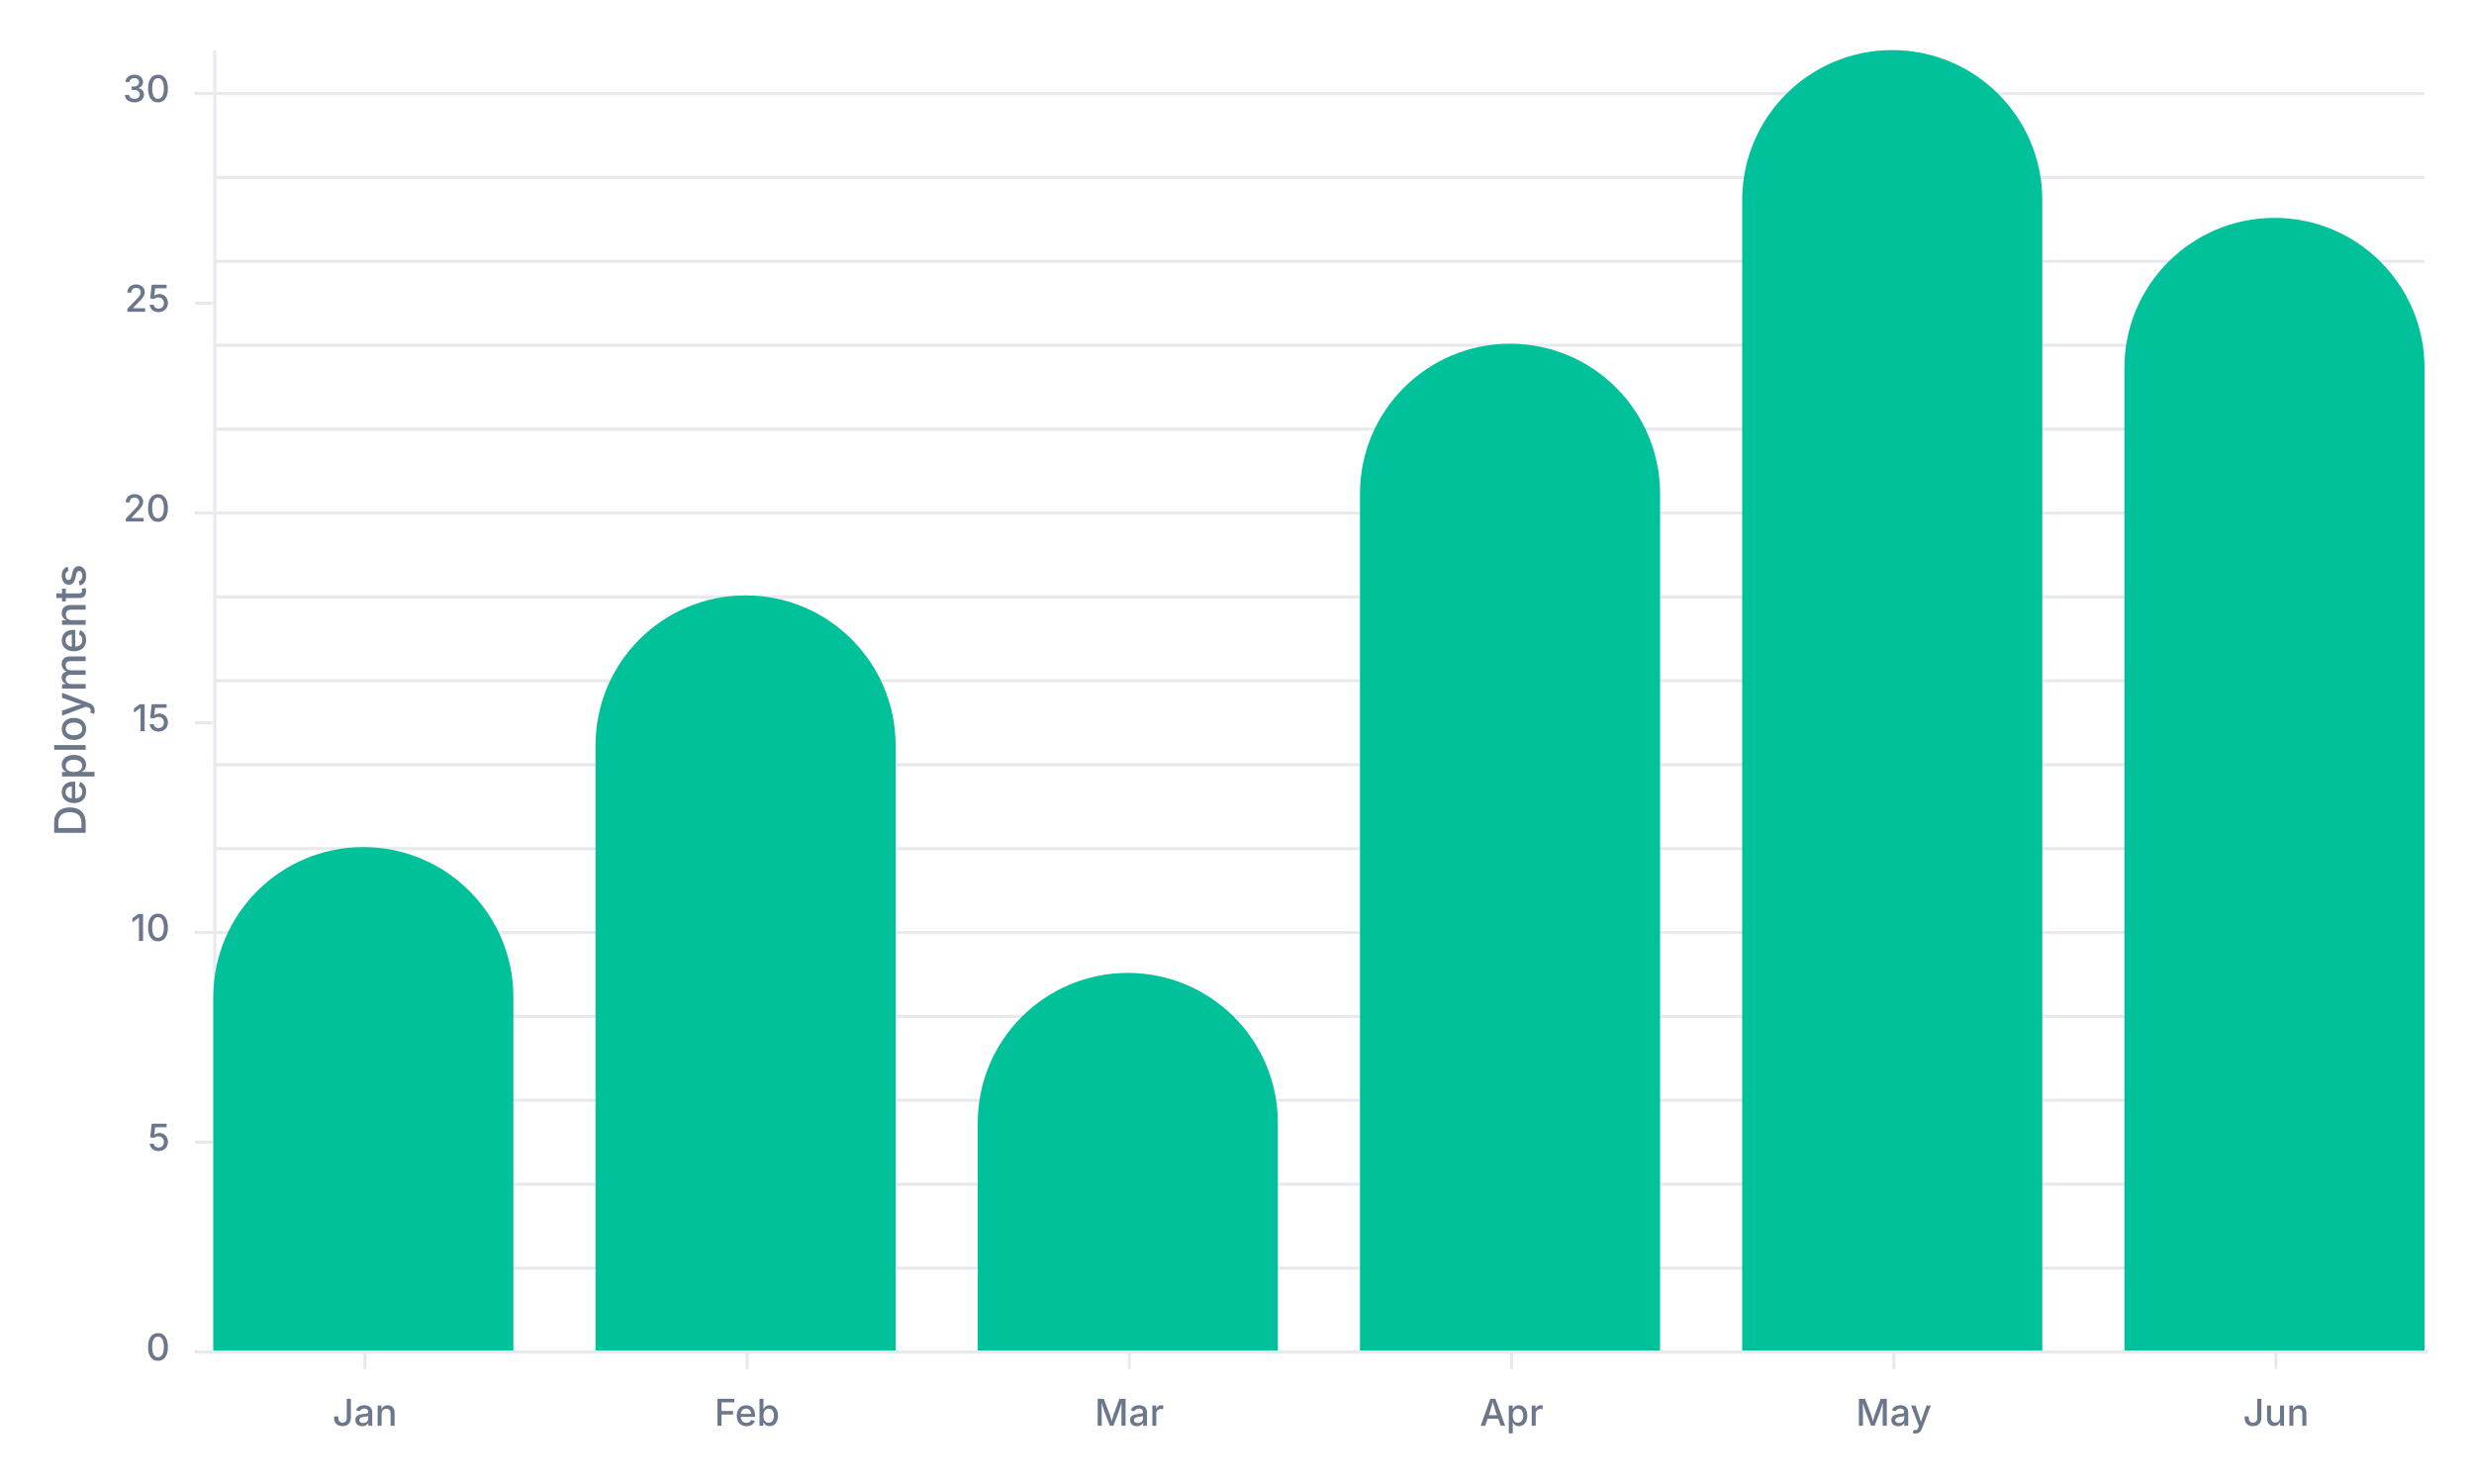
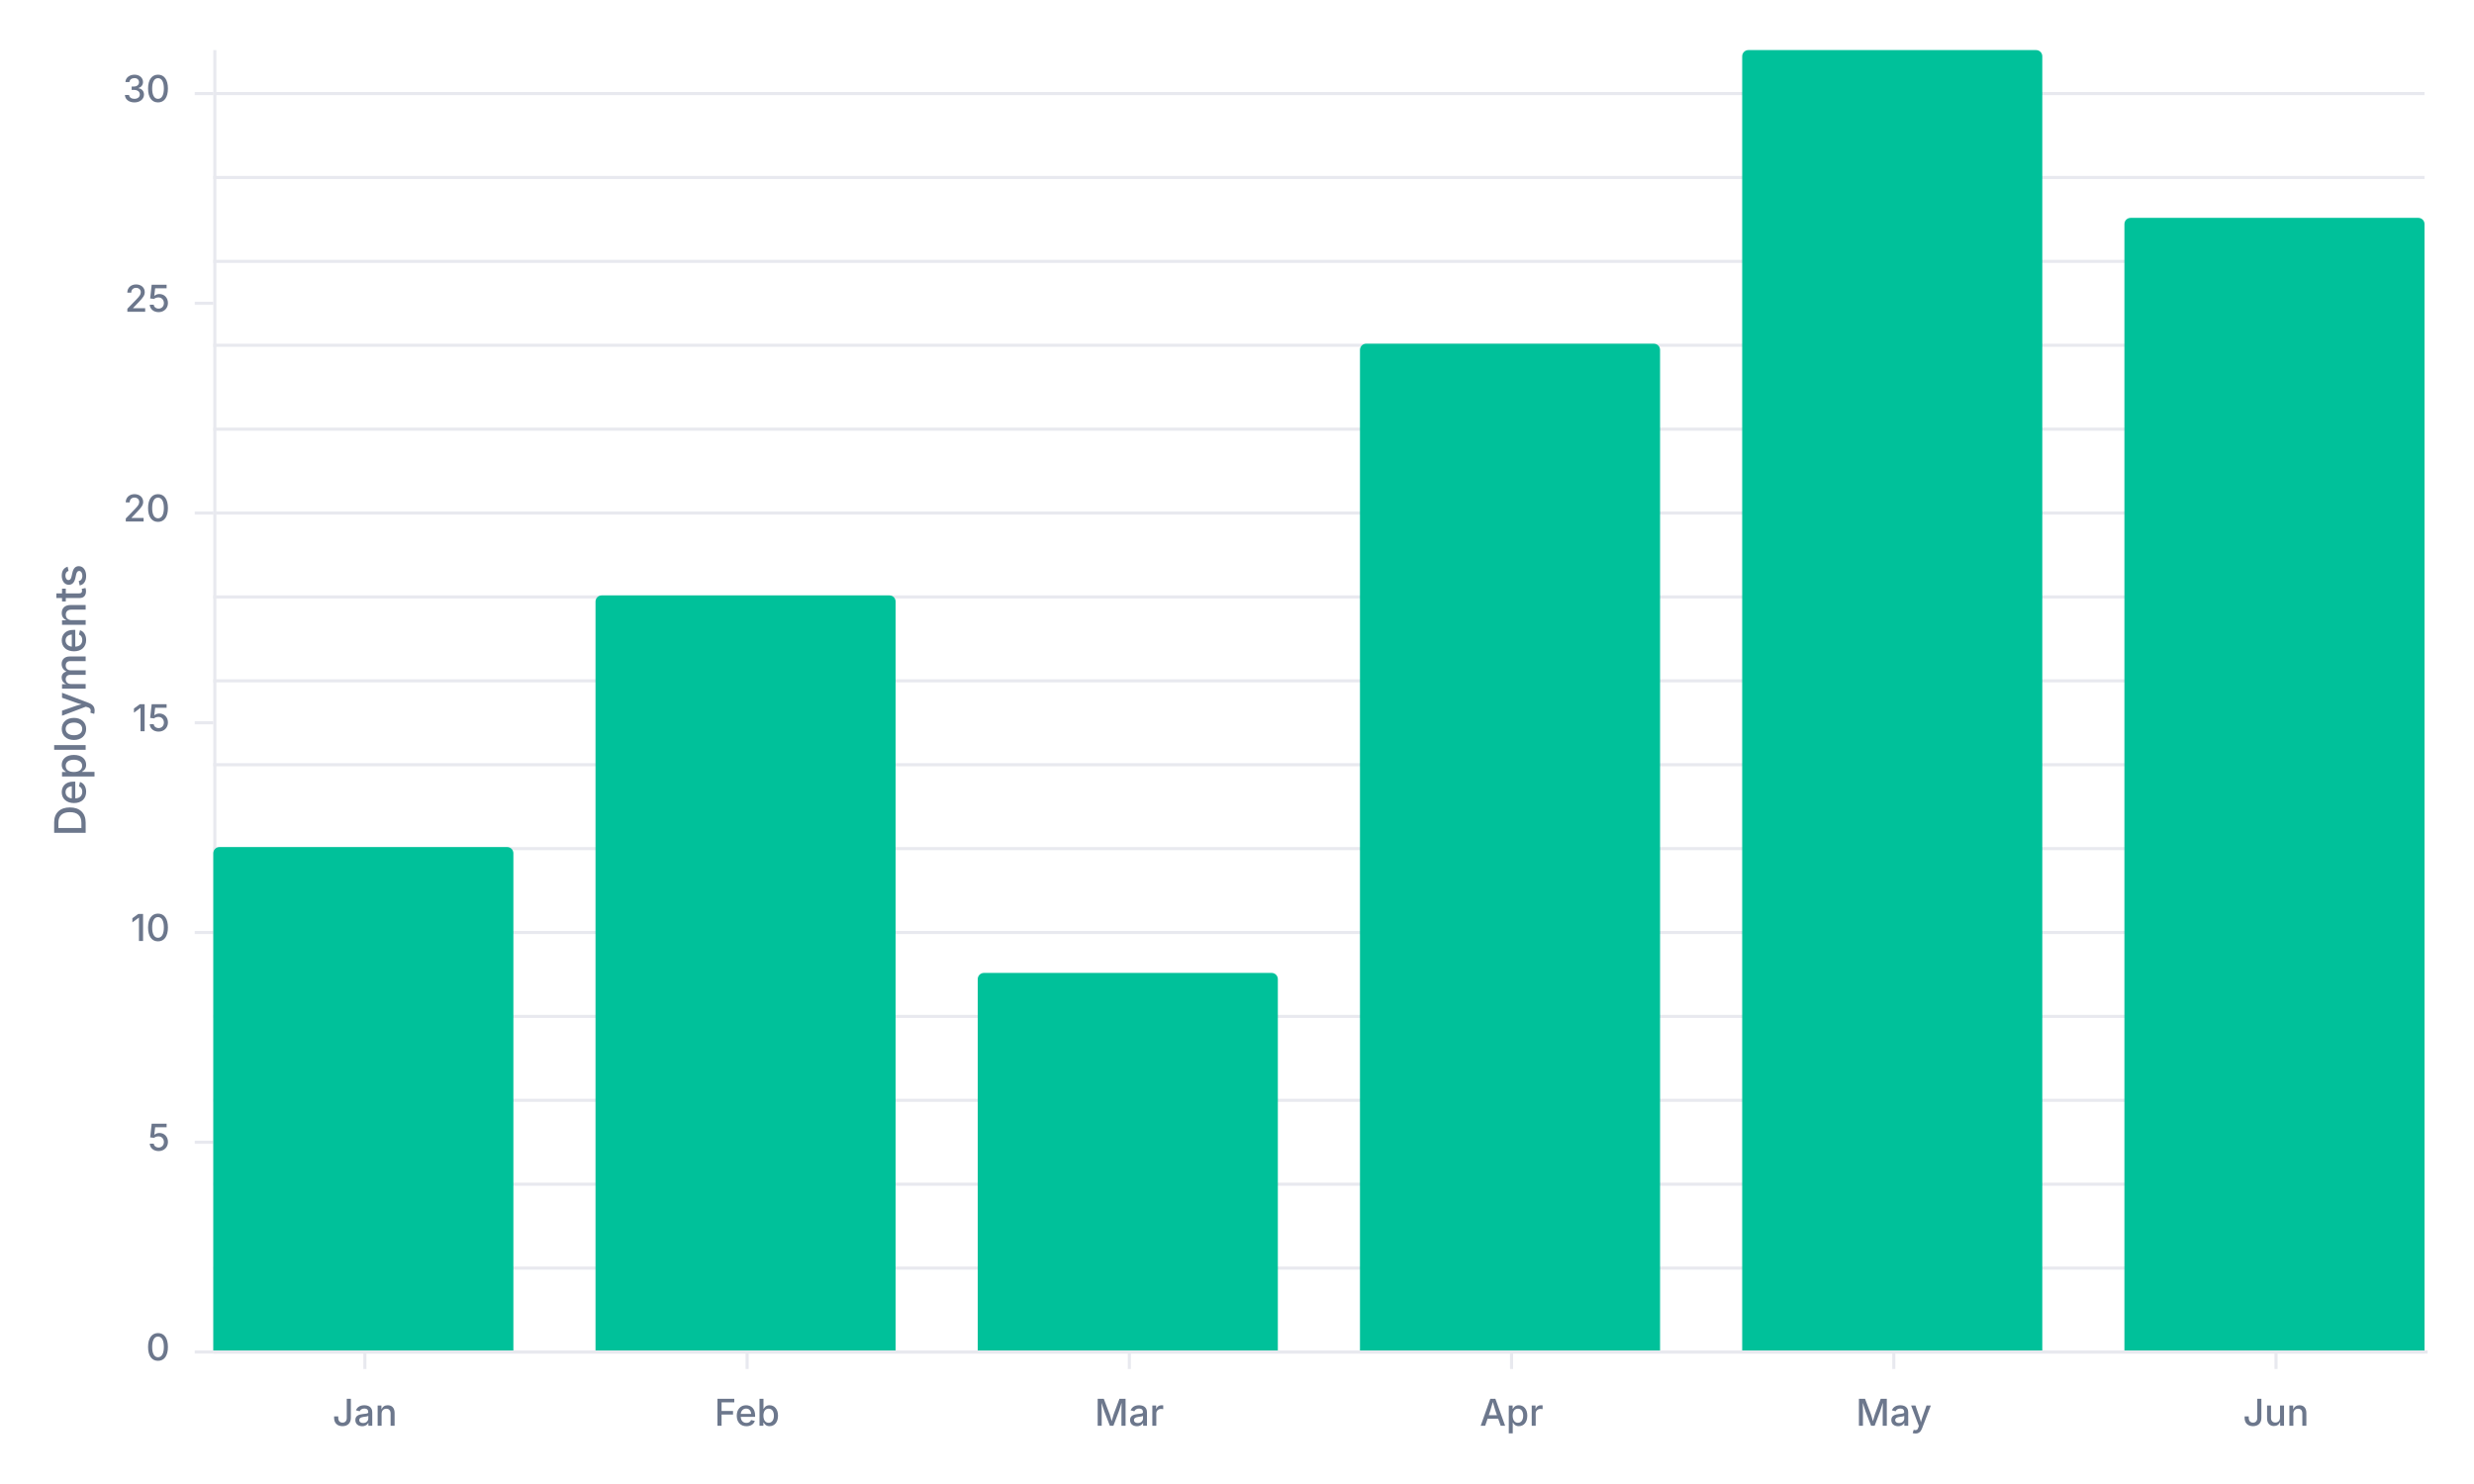
<svg xmlns="http://www.w3.org/2000/svg" style="font-family: Inter, Arial, &quot;Helvetica Neue&quot;, Helvetica, sans-serif;" height="480" width="800" viewBox="0 0 800 480" role="img">
  <g transform="translate(16,12)">
    <g axis-type="x" transform="translate(52.97,424.8)">
      <g fill="none" font-size="10" font-family="sans-serif" text-anchor="middle" style="user-select: none;">
        <path stroke="currentColor" d="M0.5, 0 V0.5 H715.53 V0" style="stroke: #e8e9ef; stroke-width: 1px; stroke-dasharray: none;" />
        <g opacity="1" transform="translate(49.01989,0)" style="stroke: none; font-size: 12px; font-weight: 500;">
          <line stroke="currentColor" y2="6" style="stroke: #e8e9ef; stroke-width: 1px;" />
          <text fill="currentColor" style="fill: #6c778c; cursor: default; font-family: Inter, Arial, &quot;Helvetica Neue&quot;, Helvetica, sans-serif; text-decoration: none; stroke: none;">
            <tspan font-size="12" font-family="Inter,Arial,&quot;Helvetica Neue&quot;,Helvetica,sans-serif" font-weight="500" y="20">
              <tspan x="0" dy="0em" dominant-baseline="central">Jan</tspan>
            </tspan>
          </text>
        </g>
        <g opacity="1" transform="translate(172.6179,0)" style="stroke: none; font-size: 12px; font-weight: 500;">
          <line stroke="currentColor" y2="6" style="stroke: #e8e9ef; stroke-width: 1px;" />
          <text fill="currentColor" style="fill: #6c778c; cursor: default; font-family: Inter, Arial, &quot;Helvetica Neue&quot;, Helvetica, sans-serif; text-decoration: none; stroke: none;">
            <tspan font-size="12" font-family="Inter,Arial,&quot;Helvetica Neue&quot;,Helvetica,sans-serif" font-weight="500" y="20">
              <tspan x="0" dy="0em" dominant-baseline="central">Feb</tspan>
            </tspan>
          </text>
        </g>
        <g opacity="1" transform="translate(296.216,0)" style="stroke: none; font-size: 12px; font-weight: 500;">
          <line stroke="currentColor" y2="6" style="stroke: #e8e9ef; stroke-width: 1px;" />
          <text fill="currentColor" style="fill: #6c778c; cursor: default; font-family: Inter, Arial, &quot;Helvetica Neue&quot;, Helvetica, sans-serif; text-decoration: none; stroke: none;">
            <tspan font-size="12" font-family="Inter,Arial,&quot;Helvetica Neue&quot;,Helvetica,sans-serif" font-weight="500" y="20">
              <tspan x="0" dy="0em" dominant-baseline="central">Mar</tspan>
            </tspan>
          </text>
        </g>
        <g opacity="1" transform="translate(419.814,0)" style="stroke: none; font-size: 12px; font-weight: 500;">
          <line stroke="currentColor" y2="6" style="stroke: #e8e9ef; stroke-width: 1px;" />
          <text fill="currentColor" style="fill: #6c778c; cursor: default; font-family: Inter, Arial, &quot;Helvetica Neue&quot;, Helvetica, sans-serif; text-decoration: none; stroke: none;">
            <tspan font-size="12" font-family="Inter,Arial,&quot;Helvetica Neue&quot;,Helvetica,sans-serif" font-weight="500" y="20">
              <tspan x="0" dy="0em" dominant-baseline="central">Apr</tspan>
            </tspan>
          </text>
        </g>
        <g opacity="1" transform="translate(543.4121,0)" style="stroke: none; font-size: 12px; font-weight: 500;">
          <line stroke="currentColor" y2="6" style="stroke: #e8e9ef; stroke-width: 1px;" />
          <text fill="currentColor" style="fill: #6c778c; cursor: default; font-family: Inter, Arial, &quot;Helvetica Neue&quot;, Helvetica, sans-serif; text-decoration: none; stroke: none;">
            <tspan font-size="12" font-family="Inter,Arial,&quot;Helvetica Neue&quot;,Helvetica,sans-serif" font-weight="500" y="20">
              <tspan x="0" dy="0em" dominant-baseline="central">May</tspan>
            </tspan>
          </text>
        </g>
        <g opacity="1" transform="translate(667.0101,0)" style="stroke: none; font-size: 12px; font-weight: 500;">
          <line stroke="currentColor" y2="6" style="stroke: #e8e9ef; stroke-width: 1px;" />
          <text fill="currentColor" style="fill: #6c778c; cursor: default; font-family: Inter, Arial, &quot;Helvetica Neue&quot;, Helvetica, sans-serif; text-decoration: none; stroke: none;">
            <tspan font-size="12" font-family="Inter,Arial,&quot;Helvetica Neue&quot;,Helvetica,sans-serif" font-weight="500" y="20">
              <tspan x="0" dy="0em" dominant-baseline="central">Jun</tspan>
            </tspan>
          </text>
        </g>
      </g>
      <g style="opacity: 0;" />
    </g>
    <g axis-type="y" transform="translate(52.97,4.2)">
      <g fill="none" font-size="10" font-family="sans-serif" text-anchor="end" style="user-select: none;">
        <path stroke="currentColor" d="M0, 421.1 H0.5 V0.5 H0" style="stroke: #e8e9ef; stroke-width: 1px; stroke-dasharray: none;" />
        <g opacity="1" transform="translate(0,421.1)" style="stroke: none; font-size: 12px; font-weight: 500;">
          <line stroke="currentColor" x2="-6" style="stroke: #e8e9ef; stroke-width: 1px;" />
          <text fill="currentColor" x="-14" style="fill: #6c778c; cursor: default; font-family: Inter, Arial, &quot;Helvetica Neue&quot;, Helvetica, sans-serif; text-decoration: none; stroke: none;">
            <tspan font-size="12" font-family="Inter,Arial,&quot;Helvetica Neue&quot;,Helvetica,sans-serif" font-weight="500" y="-6">
              <tspan x="-14" dy="0em" dominant-baseline="hanging">0</tspan>
            </tspan>
          </text>
        </g>
        <g opacity="1" transform="translate(0,353.2613)" style="stroke: none; font-size: 12px; font-weight: 500;">
          <line stroke="currentColor" x2="-6" style="stroke: #e8e9ef; stroke-width: 1px;" />
          <text fill="currentColor" x="-14" style="fill: #6c778c; cursor: default; font-family: Inter, Arial, &quot;Helvetica Neue&quot;, Helvetica, sans-serif; text-decoration: none; stroke: none;">
            <tspan font-size="12" font-family="Inter,Arial,&quot;Helvetica Neue&quot;,Helvetica,sans-serif" font-weight="500" y="-6">
              <tspan x="-14" dy="0em" dominant-baseline="hanging">5</tspan>
            </tspan>
          </text>
        </g>
        <g opacity="1" transform="translate(0,285.4226)" style="stroke: none; font-size: 12px; font-weight: 500;">
          <line stroke="currentColor" x2="-6" style="stroke: #e8e9ef; stroke-width: 1px;" />
          <text fill="currentColor" x="-14" style="fill: #6c778c; cursor: default; font-family: Inter, Arial, &quot;Helvetica Neue&quot;, Helvetica, sans-serif; text-decoration: none; stroke: none;">
            <tspan font-size="12" font-family="Inter,Arial,&quot;Helvetica Neue&quot;,Helvetica,sans-serif" font-weight="500" y="-6">
              <tspan x="-14" dy="0em" dominant-baseline="hanging">10</tspan>
            </tspan>
          </text>
        </g>
        <g opacity="1" transform="translate(0,217.5839)" style="stroke: none; font-size: 12px; font-weight: 500;">
          <line stroke="currentColor" x2="-6" style="stroke: #e8e9ef; stroke-width: 1px;" />
          <text fill="currentColor" x="-14" style="fill: #6c778c; cursor: default; font-family: Inter, Arial, &quot;Helvetica Neue&quot;, Helvetica, sans-serif; text-decoration: none; stroke: none;">
            <tspan font-size="12" font-family="Inter,Arial,&quot;Helvetica Neue&quot;,Helvetica,sans-serif" font-weight="500" y="-6">
              <tspan x="-14" dy="0em" dominant-baseline="hanging">15</tspan>
            </tspan>
          </text>
        </g>
        <g opacity="1" transform="translate(0,149.7452)" style="stroke: none; font-size: 12px; font-weight: 500;">
          <line stroke="currentColor" x2="-6" style="stroke: #e8e9ef; stroke-width: 1px;" />
          <text fill="currentColor" x="-14" style="fill: #6c778c; cursor: default; font-family: Inter, Arial, &quot;Helvetica Neue&quot;, Helvetica, sans-serif; text-decoration: none; stroke: none;">
            <tspan font-size="12" font-family="Inter,Arial,&quot;Helvetica Neue&quot;,Helvetica,sans-serif" font-weight="500" y="-6">
              <tspan x="-14" dy="0em" dominant-baseline="hanging">20</tspan>
            </tspan>
          </text>
        </g>
        <g opacity="1" transform="translate(0,81.90645)" style="stroke: none; font-size: 12px; font-weight: 500;">
          <line stroke="currentColor" x2="-6" style="stroke: #e8e9ef; stroke-width: 1px;" />
          <text fill="currentColor" x="-14" style="fill: #6c778c; cursor: default; font-family: Inter, Arial, &quot;Helvetica Neue&quot;, Helvetica, sans-serif; text-decoration: none; stroke: none;">
            <tspan font-size="12" font-family="Inter,Arial,&quot;Helvetica Neue&quot;,Helvetica,sans-serif" font-weight="500" y="-6">
              <tspan x="-14" dy="0em" dominant-baseline="hanging">25</tspan>
            </tspan>
          </text>
        </g>
        <g opacity="1" transform="translate(0,14.06774)" style="stroke: none; font-size: 12px; font-weight: 500;">
          <line stroke="currentColor" x2="-6" style="stroke: #e8e9ef; stroke-width: 1px;" />
          <text fill="currentColor" x="-14" style="fill: #6c778c; cursor: default; font-family: Inter, Arial, &quot;Helvetica Neue&quot;, Helvetica, sans-serif; text-decoration: none; stroke: none;">
            <tspan font-size="12" font-family="Inter,Arial,&quot;Helvetica Neue&quot;,Helvetica,sans-serif" font-weight="500" y="-6">
              <tspan x="-14" dy="0em" dominant-baseline="hanging">30</tspan>
            </tspan>
          </text>
        </g>
        <text dy="-0.25em" transform="translate(-37.77,210.3) rotate(-90)" style="fill: #6c778c; font-size: 14px; font-weight: 500; font-family: Inter, Arial, &quot;Helvetica Neue&quot;, Helvetica, sans-serif; text-anchor: middle;">Deployments</text>
      </g>
      <g fill="none" font-size="10" font-family="sans-serif" text-anchor="end" style="opacity: 1;">
        <path stroke="currentColor" d="M0.5,421.1V0.5" style="opacity: 0;" />
        <g opacity="1" transform="translate(0,421.1)">
          <line stroke="currentColor" x2="715.03" style="stroke: #e8e9ef; stroke-width: 1px; stroke-dasharray: none; opacity: 1; transition: none;" />
          <text fill="currentColor" x="-3" dy="0.32em" />
        </g>
        <g opacity="1" transform="translate(0,393.9645)">
          <line stroke="currentColor" x2="715.03" style="stroke: #e8e9ef; stroke-width: 1px; stroke-dasharray: none; opacity: 1; transition: none;" />
          <text fill="currentColor" x="-3" dy="0.32em" />
        </g>
        <g opacity="1" transform="translate(0,366.829)">
          <line stroke="currentColor" x2="715.03" style="stroke: #e8e9ef; stroke-width: 1px; stroke-dasharray: none; opacity: 1; transition: none;" />
          <text fill="currentColor" x="-3" dy="0.32em" />
        </g>
        <g opacity="1" transform="translate(0,339.6935)">
          <line stroke="currentColor" x2="715.03" style="stroke: #e8e9ef; stroke-width: 1px; stroke-dasharray: none; opacity: 1; transition: none;" />
          <text fill="currentColor" x="-3" dy="0.32em" />
        </g>
        <g opacity="1" transform="translate(0,312.5581)">
          <line stroke="currentColor" x2="715.03" style="stroke: #e8e9ef; stroke-width: 1px; stroke-dasharray: none; opacity: 1; transition: none;" />
          <text fill="currentColor" x="-3" dy="0.32em" />
        </g>
        <g opacity="1" transform="translate(0,285.4226)">
          <line stroke="currentColor" x2="715.03" style="stroke: #e8e9ef; stroke-width: 1px; stroke-dasharray: none; opacity: 1; transition: none;" />
          <text fill="currentColor" x="-3" dy="0.32em" />
        </g>
        <g opacity="1" transform="translate(0,258.2871)">
          <line stroke="currentColor" x2="715.03" style="stroke: #e8e9ef; stroke-width: 1px; stroke-dasharray: none; opacity: 1; transition: none;" />
          <text fill="currentColor" x="-3" dy="0.32em" />
        </g>
        <g opacity="1" transform="translate(0,231.1516)">
          <line stroke="currentColor" x2="715.03" style="stroke: #e8e9ef; stroke-width: 1px; stroke-dasharray: none; opacity: 1; transition: none;" />
          <text fill="currentColor" x="-3" dy="0.32em" />
        </g>
        <g opacity="1" transform="translate(0,204.0161)">
          <line stroke="currentColor" x2="715.03" style="stroke: #e8e9ef; stroke-width: 1px; stroke-dasharray: none; opacity: 1; transition: none;" />
          <text fill="currentColor" x="-3" dy="0.32em" />
        </g>
        <g opacity="1" transform="translate(0,176.8806)">
          <line stroke="currentColor" x2="715.03" style="stroke: #e8e9ef; stroke-width: 1px; stroke-dasharray: none; opacity: 1; transition: none;" />
          <text fill="currentColor" x="-3" dy="0.32em" />
        </g>
        <g opacity="1" transform="translate(0,149.7452)">
          <line stroke="currentColor" x2="715.03" style="stroke: #e8e9ef; stroke-width: 1px; stroke-dasharray: none; opacity: 1; transition: none;" />
          <text fill="currentColor" x="-3" dy="0.32em" />
        </g>
        <g opacity="1" transform="translate(0,122.6097)">
          <line stroke="currentColor" x2="715.03" style="stroke: #e8e9ef; stroke-width: 1px; stroke-dasharray: none; opacity: 1; transition: none;" />
          <text fill="currentColor" x="-3" dy="0.32em" />
        </g>
        <g opacity="1" transform="translate(0,95.47419)">
          <line stroke="currentColor" x2="715.03" style="stroke: #e8e9ef; stroke-width: 1px; stroke-dasharray: none; opacity: 1; transition: none;" />
          <text fill="currentColor" x="-3" dy="0.32em" />
        </g>
        <g opacity="1" transform="translate(0,68.33871)">
          <line stroke="currentColor" x2="715.03" style="stroke: #e8e9ef; stroke-width: 1px; stroke-dasharray: none; opacity: 1; transition: none;" />
          <text fill="currentColor" x="-3" dy="0.32em" />
        </g>
        <g opacity="1" transform="translate(0,41.20323)">
          <line stroke="currentColor" x2="715.03" style="stroke: #e8e9ef; stroke-width: 1px; stroke-dasharray: none; opacity: 1; transition: none;" />
          <text fill="currentColor" x="-3" dy="0.32em" />
        </g>
        <g opacity="1" transform="translate(0,14.06774)">
          <line stroke="currentColor" x2="715.03" style="stroke: #e8e9ef; stroke-width: 1px; stroke-dasharray: none; opacity: 1; transition: none;" />
          <text fill="currentColor" x="-3" dy="0.32em" />
        </g>
      </g>
    </g>
    <g transform="translate(52.97,4.2)" style="clip-path: url(#snap-0);">
      <g transform="translate(48.51989,0)" style="opacity: 1;">
-         <path d="M0,257.787h0a48.52,48.52 0 0 1 48.52,48.52h0v0v65.773a0,0 0 0 1 0,0v48.52h-48.52h0a0,0 0 0 1 0,0h-48.52v-48.52v-65.773a48.52,48.52 0 0 1 48.52,-48.52v0h0z" unovis-pattern-index="0" style="fill: #00C19A; stroke: none; stroke-width: 0px; cursor: default;" />
+         <path d="M-46.52,257.787h93.04a2,2 0 0 1 2,2h0v0v158.813a0,0 0 0 1 0,0v2h-2h-93.04a0,0 0 0 1 0,0h-2v-2v-158.813a2,2 0 0 1 2,-2v0h0z" unovis-pattern-index="0" style="fill: #00C19A; stroke: none; stroke-width: 0px; cursor: default;" />
      </g>
      <g transform="translate(172.1179,0)" style="opacity: 1;">
-         <path d="M0,176.381h0a48.52,48.52 0 0 1 48.52,48.52h0v0v147.18a0,0 0 0 1 0,0v48.52h-48.52h0a0,0 0 0 1 0,0h-48.52v-48.52v-147.18a48.52,48.52 0 0 1 48.52,-48.52v0h0z" unovis-pattern-index="0" style="fill: #00C19A; stroke: none; stroke-width: 0px; cursor: default;" />
+         <path d="M-46.52,176.381h93.04a2,2 0 0 1 2,2h0v0v240.219a0,0 0 0 1 0,0v2h-2h-93.04a0,0 0 0 1 0,0h-2v-2v-240.219a2,2 0 0 1 2,-2v0h0z" unovis-pattern-index="0" style="fill: #00C19A; stroke: none; stroke-width: 0px; cursor: default;" />
      </g>
      <g transform="translate(295.716,0)" style="opacity: 1;">
-         <path d="M0,298.49h0a48.52,48.52 0 0 1 48.52,48.52h0v0v25.07a0,0 0 0 1 0,0v48.52h-48.52h0a0,0 0 0 1 0,0h-48.52v-48.52v-25.07a48.52,48.52 0 0 1 48.52,-48.52v0h0z" unovis-pattern-index="0" style="fill: #00C19A; stroke: none; stroke-width: 0px; cursor: default;" />
+         <path d="M-46.52,298.49h93.04a2,2 0 0 1 2,2h0v0v118.11a0,0 0 0 1 0,0v2h-2h-93.04a0,0 0 0 1 0,0h-2v-2v-118.11a2,2 0 0 1 2,-2v0h0z" unovis-pattern-index="0" style="fill: #00C19A; stroke: none; stroke-width: 0px; cursor: default;" />
      </g>
      <g transform="translate(419.314,0)" style="opacity: 1;">
-         <path d="M0,94.974h0a48.52,48.52 0 0 1 48.52,48.52h0v0v228.586a0,0 0 0 1 0,0v48.52h-48.52h0a0,0 0 0 1 0,0h-48.52v-48.52v-228.586a48.52,48.52 0 0 1 48.52,-48.52v0h0z" unovis-pattern-index="0" style="fill: #00C19A; stroke: none; stroke-width: 0px; cursor: default;" />
+         <path d="M-46.52,94.974h93.04a2,2 0 0 1 2,2h0v0v321.626a0,0 0 0 1 0,0v2h-2h-93.04a0,0 0 0 1 0,0h-2v-2v-321.626a2,2 0 0 1 2,-2v0h0z" unovis-pattern-index="0" style="fill: #00C19A; stroke: none; stroke-width: 0px; cursor: default;" />
      </g>
      <g transform="translate(542.9121,0)" style="opacity: 1;">
-         <path d="M0,0h0a48.52,48.52 0 0 1 48.52,48.52h0v0v323.56a0,0 0 0 1 0,0v48.52h-48.52h0a0,0 0 0 1 0,0h-48.52v-48.52v-323.56a48.52,48.52 0 0 1 48.52,-48.52v0h0z" unovis-pattern-index="0" style="fill: #00C19A; stroke: none; stroke-width: 0px; cursor: default;" />
+         <path d="M-46.52,0h93.04a2,2 0 0 1 2,2h0v0v416.6a0,0 0 0 1 0,0v2h-2h-93.04a0,0 0 0 1 0,0h-2v-2v-416.6a2,2 0 0 1 2,-2v0h0z" unovis-pattern-index="0" style="fill: #00C19A; stroke: none; stroke-width: 0px; cursor: default;" />
      </g>
      <g transform="translate(666.5101,0)" style="opacity: 1;">
-         <path d="M0,54.271h0a48.52,48.52 0 0 1 48.52,48.52h0v0v269.289a0,0 0 0 1 0,0v48.52h-48.52h0a0,0 0 0 1 0,0h-48.52v-48.52v-269.289a48.52,48.52 0 0 1 48.52,-48.52v0h0z" unovis-pattern-index="0" style="fill: #00C19A; stroke: none; stroke-width: 0px; cursor: default;" />
+         <path d="M-46.52,54.271h93.04a2,2 0 0 1 2,2h0v0v362.329a0,0 0 0 1 0,0v2h-2h-93.04a0,0 0 0 1 0,0h-2v-2v-362.329a2,2 0 0 1 2,-2v0h0z" unovis-pattern-index="0" style="fill: #00C19A; stroke: none; stroke-width: 0px; cursor: default;" />
      </g>
    </g>
    <clipPath id="snap-0">
      <rect x="-2" y="-2" width="719.03" height="424.6" />
    </clipPath>
    <defs>
      <filter id="snap-1" filterUnits="objectBoundingBox">
        <feColorMatrix type="saturate" in="SourceGraphic" values="1.35" />
      </filter>
    </defs>
    <defs />
  </g>
</svg>
